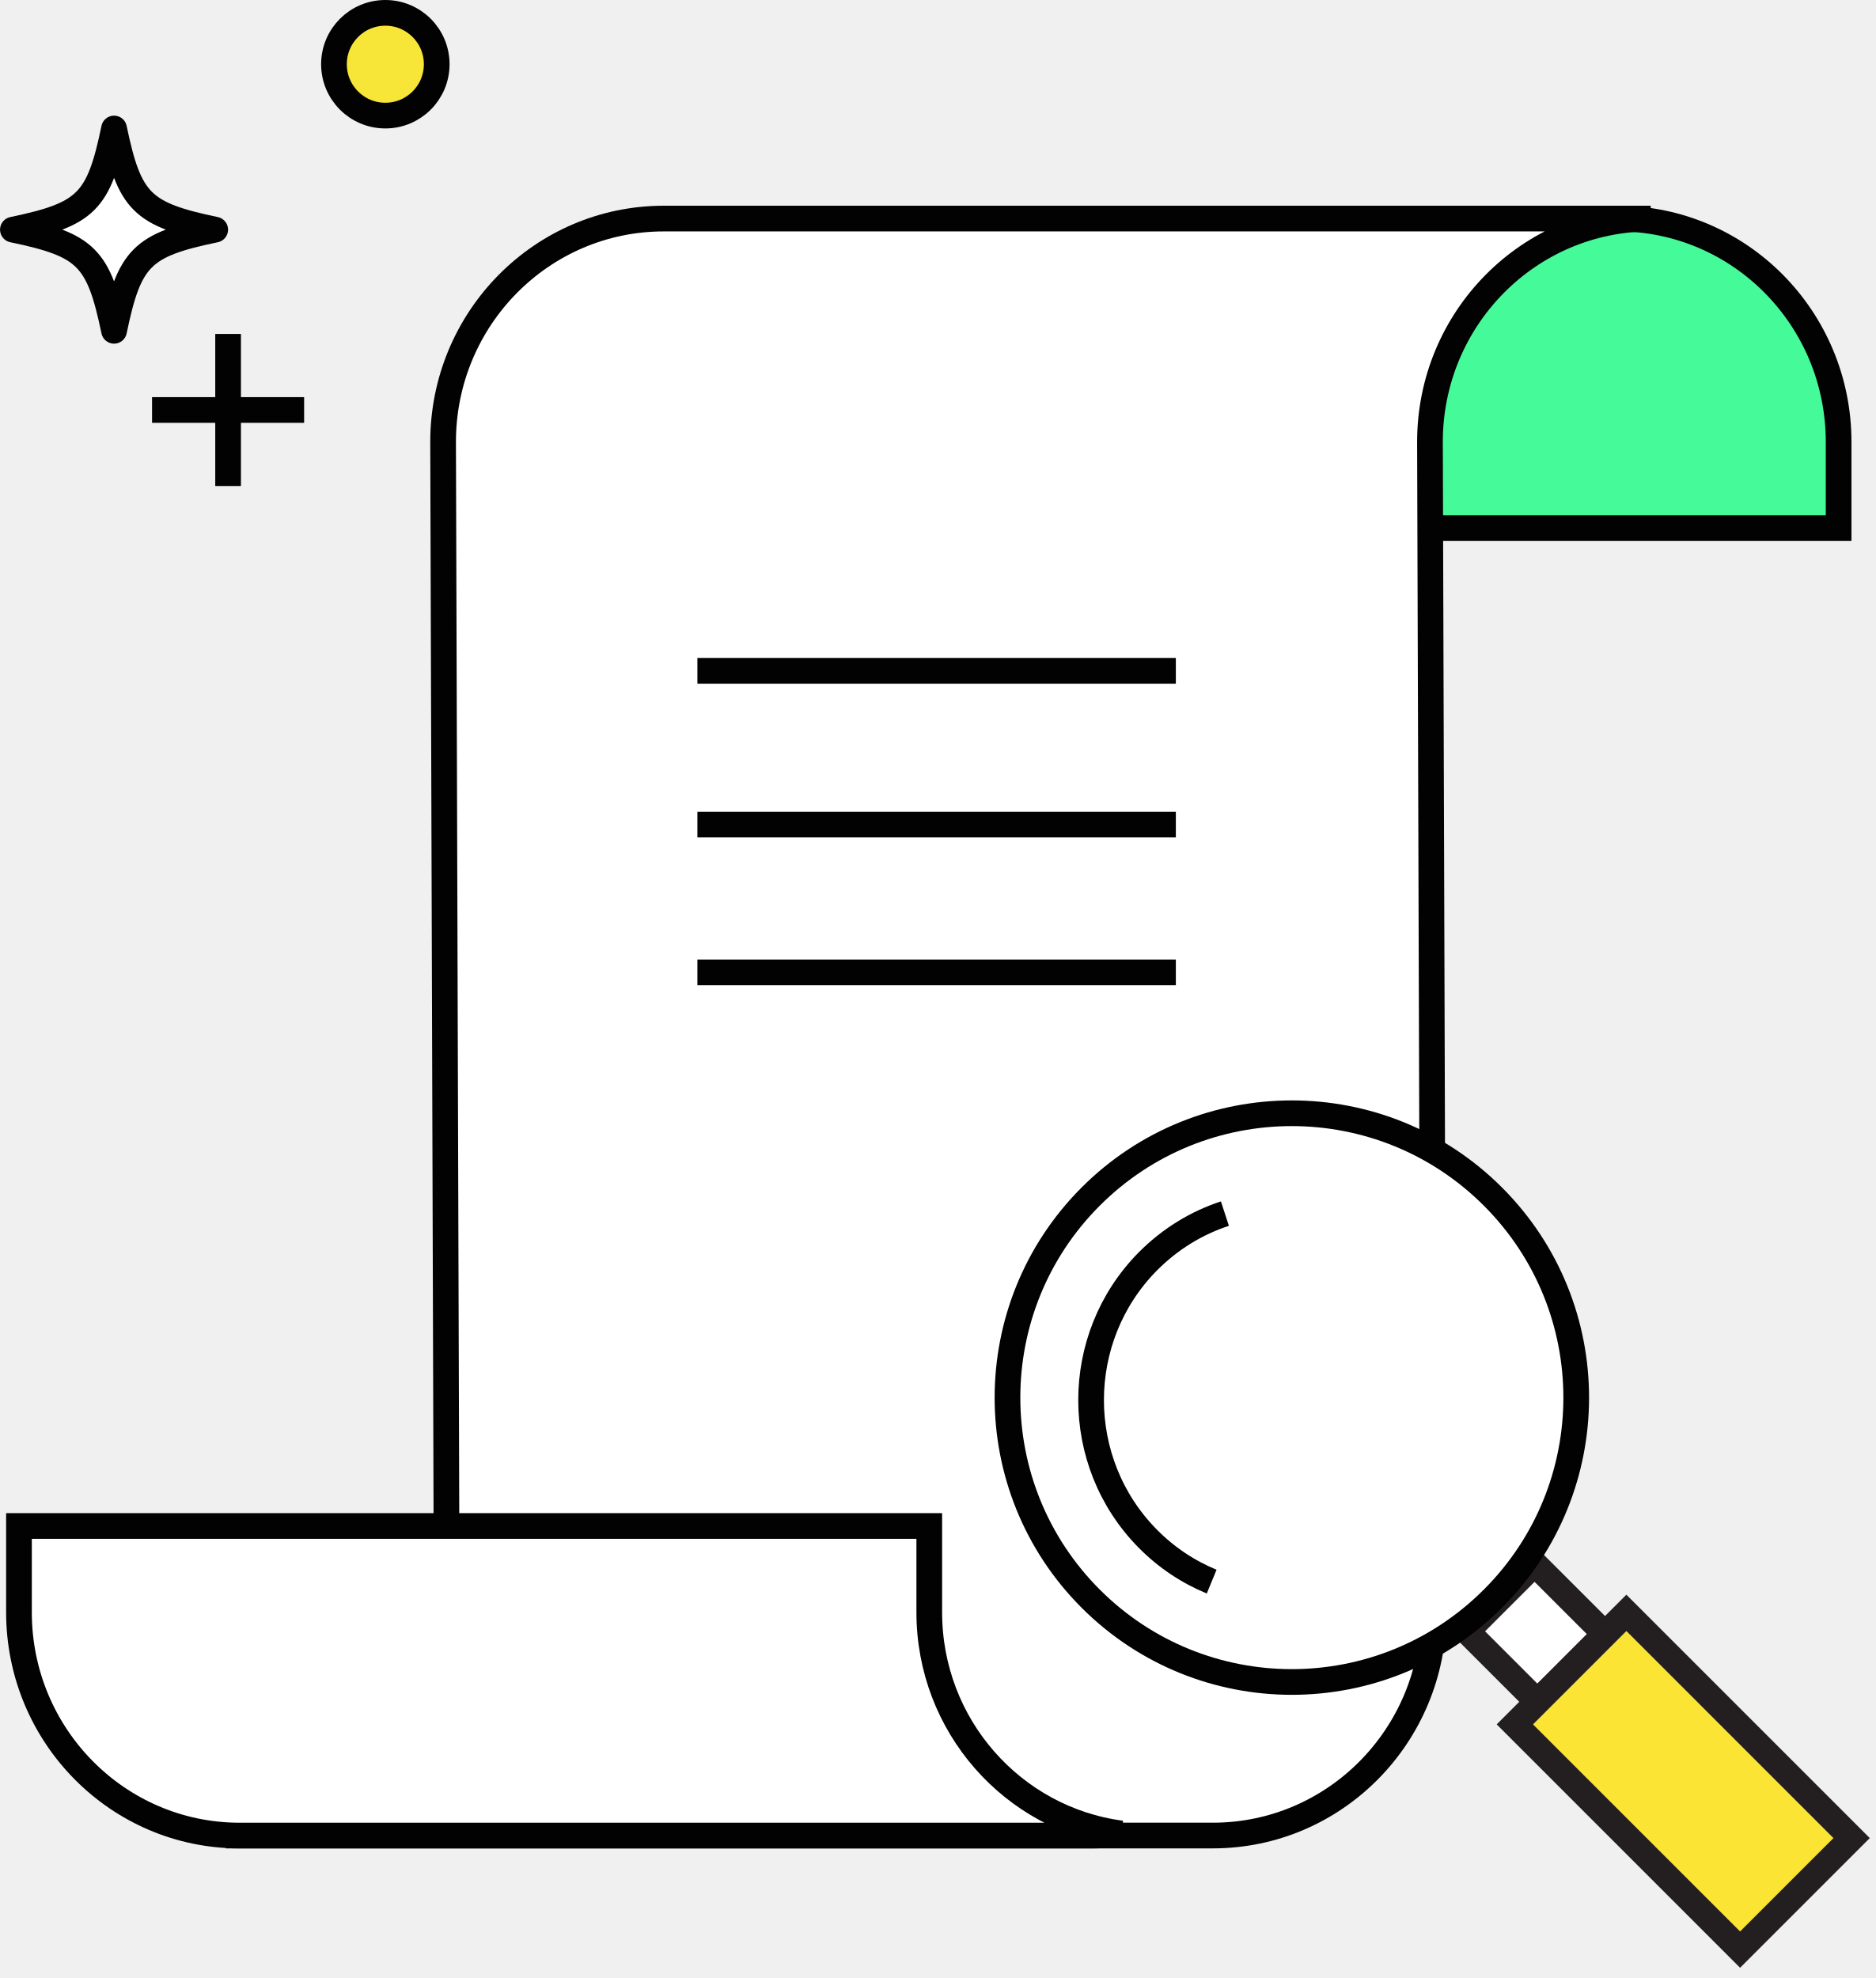
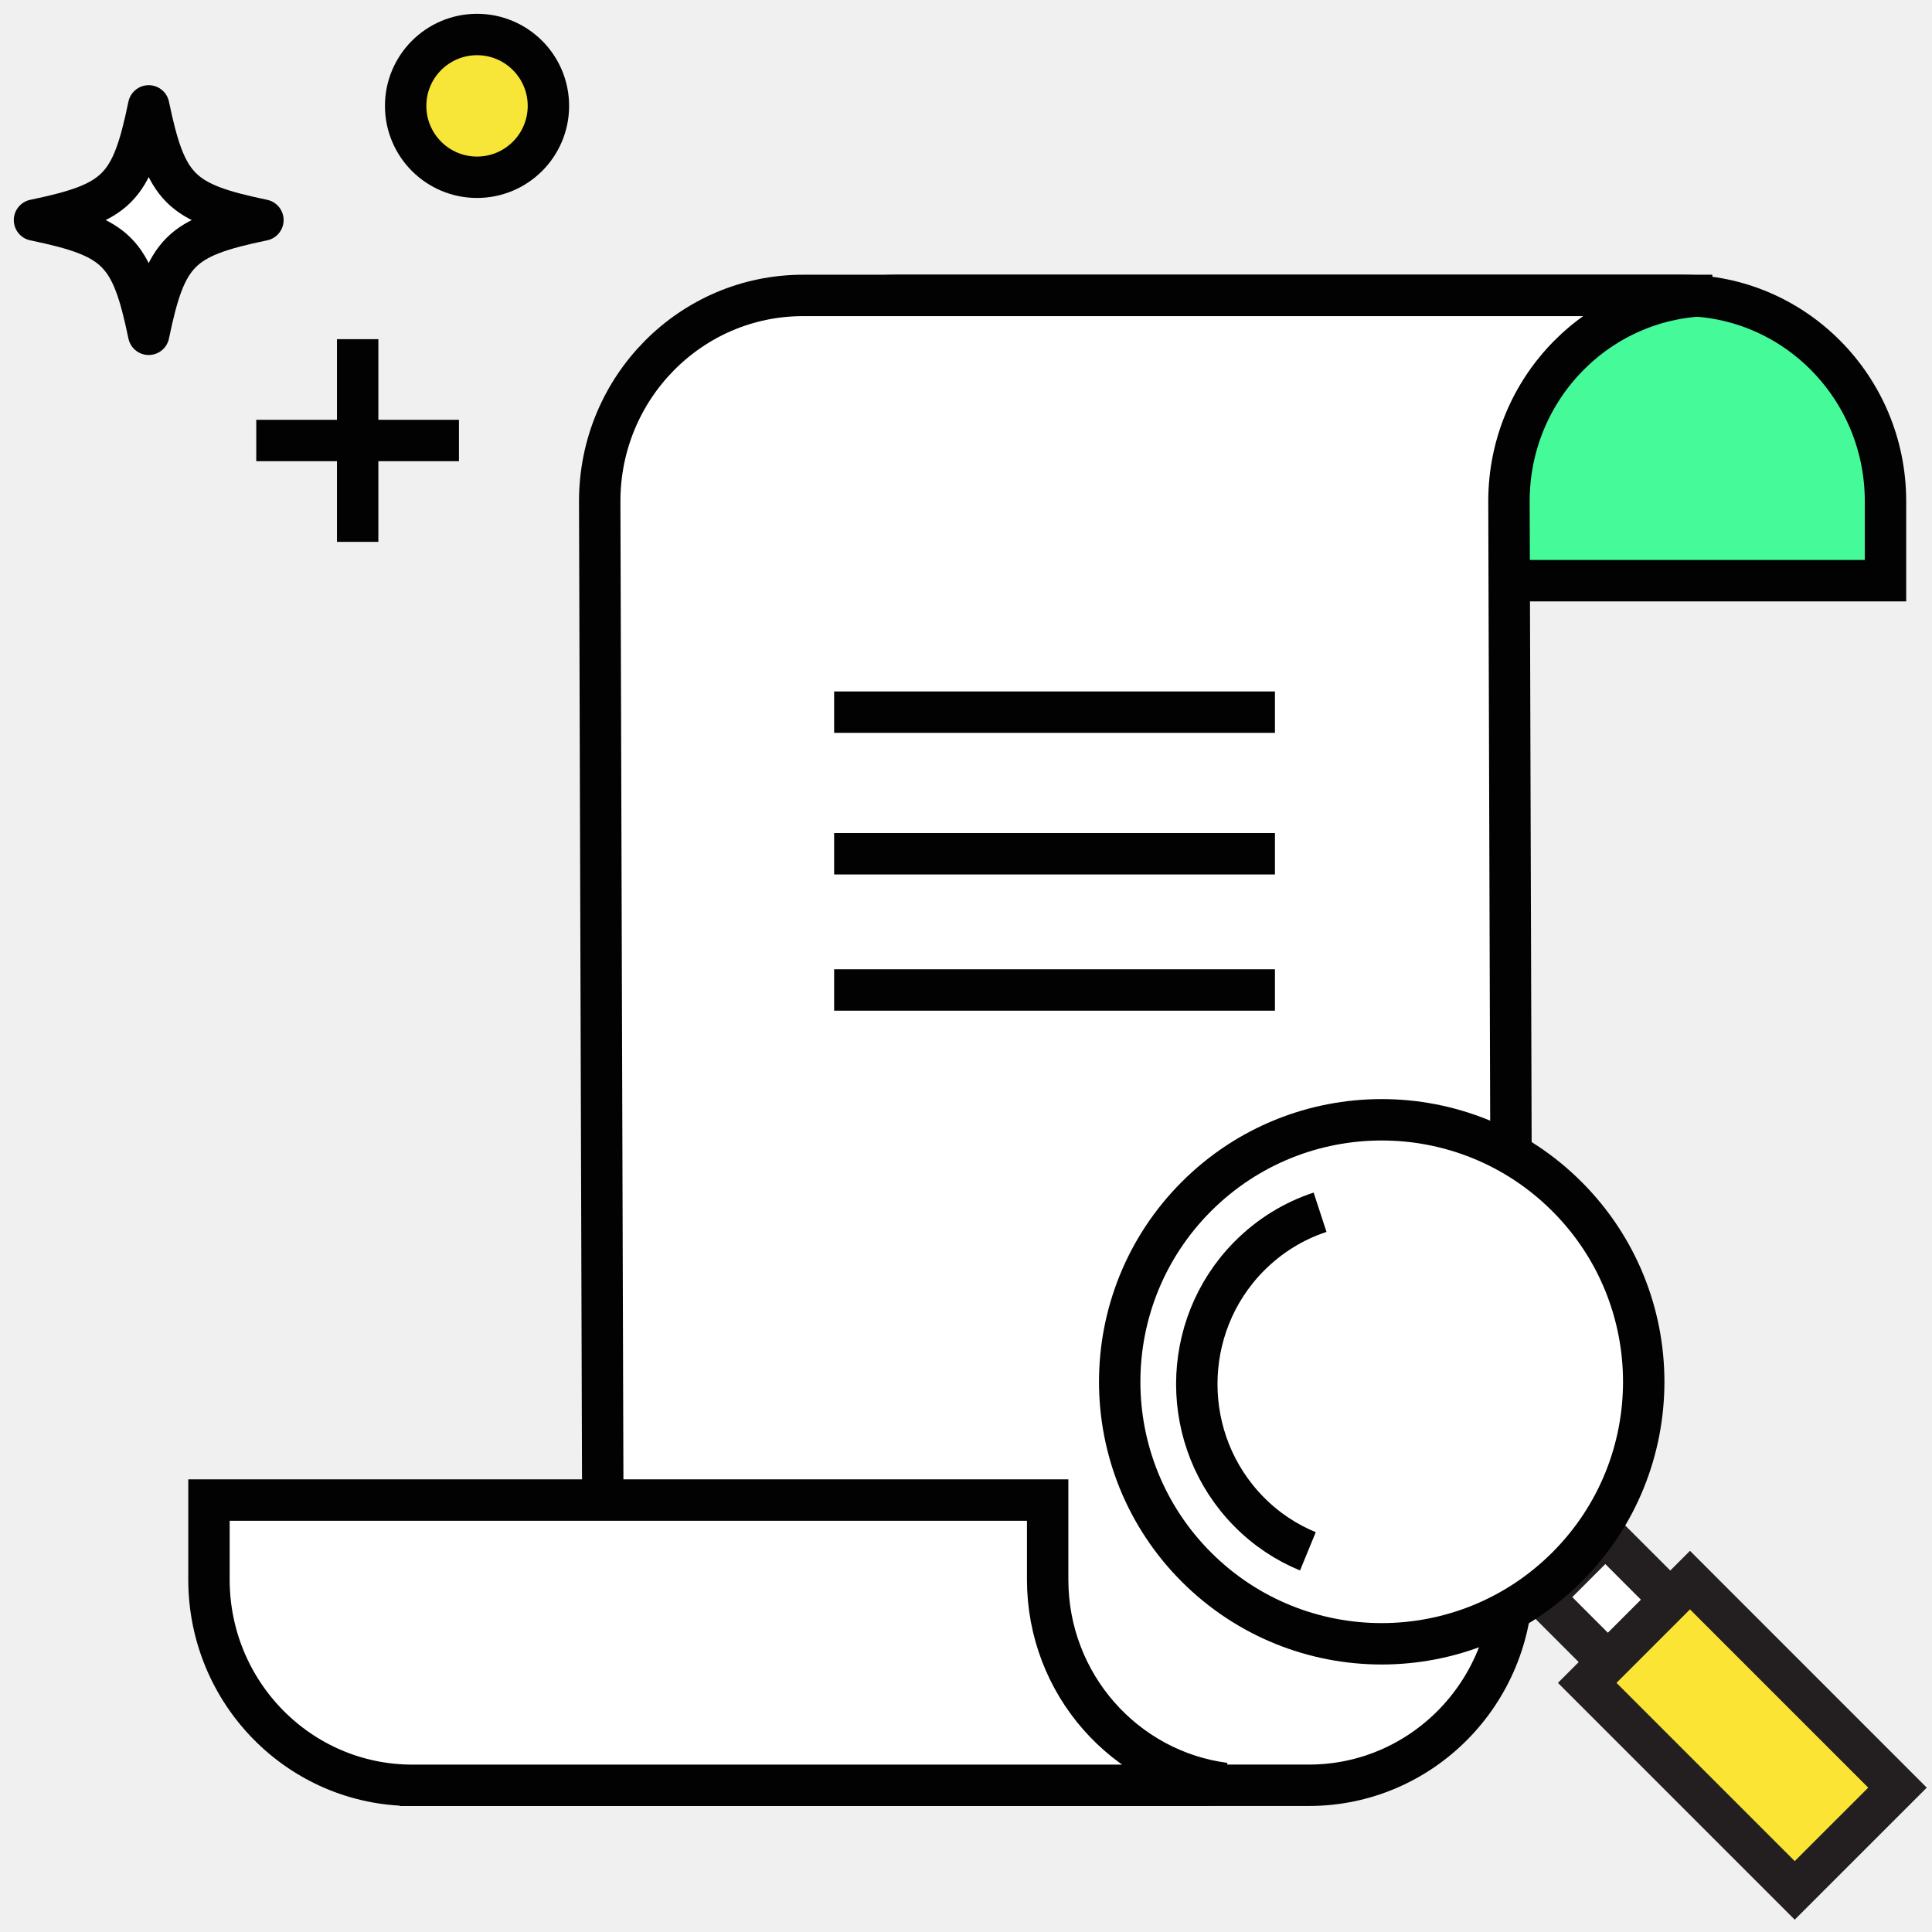
- <svg xmlns="http://www.w3.org/2000/svg" width="146" height="154" viewBox="0 0 146 154" fill="none">
-   <path d="M72.275 34.404V41.119H143.143V34.404C143.143 24.803 135.45 17.017 125.96 17.017H59.533C58.781 17.017 58.049 17.086 57.322 17.186C65.754 18.293 72.272 25.572 72.272 34.406L72.275 34.404Z" fill="#45FA98" stroke="#020202" stroke-width="2" />
-   <path d="M128.514 17.017H51.68C42.19 17.017 34.497 24.803 34.497 34.404L34.778 125.524C34.778 135.124 27.082 142.908 17.592 142.908H94.426C103.917 142.908 111.612 135.124 111.612 125.524L111.328 34.404C111.328 24.803 119.024 17.017 128.514 17.017Z" fill="white" stroke="#020202" stroke-width="2" />
-   <path d="M72.347 125.526V118.808H1.477V125.526C1.477 135.127 9.172 142.911 18.663 142.911H85.082C85.836 142.911 86.571 142.844 87.295 142.747C78.863 141.637 72.347 134.358 72.347 125.526Z" fill="white" stroke="#020202" stroke-width="2" />
-   <path d="M54.295 52.23H91.544" stroke="#020202" stroke-width="2" />
-   <path d="M54.295 64.196H91.544" stroke="#020202" stroke-width="2" />
-   <path d="M54.295 75.705H91.544" stroke="#020202" stroke-width="2" />
-   <path d="M34 5C34 7.209 32.209 9 30 9C27.791 9 26 7.209 26 5C26 2.791 27.791 1 30 1C32.209 1 34 2.791 34 5Z" fill="#F7E538" stroke="#020202" stroke-width="2" />
-   <g clip-path="url(#clip0_537_620)">
-     <path d="M16.755 17.88C11.036 19.067 10.067 20.036 8.88 25.755C7.686 20.036 6.723 19.067 1.004 17.88C6.723 16.686 7.692 15.723 8.88 10.004C10.073 15.723 11.036 16.686 16.755 17.88Z" fill="white" stroke="#020202" stroke-width="2" stroke-linecap="round" stroke-linejoin="round" />
-   </g>
-   <path d="M17.758 26V37.839" stroke="#020202" stroke-width="2" />
-   <path d="M11.838 31.92H23.677" stroke="#020202" stroke-width="2" />
-   <path d="M119.47 121.744L114.205 127.008L119.691 132.494L124.956 127.229L119.47 121.744Z" fill="white" stroke="#231F20" stroke-width="2" stroke-miterlimit="10" />
-   <path d="M116.228 93.16C124.877 101.807 124.877 115.82 116.228 124.467C107.579 133.115 93.564 133.115 84.915 124.467C76.276 115.82 76.276 101.807 84.915 93.16C93.564 84.512 107.579 84.512 116.228 93.16Z" fill="white" stroke="#020202" stroke-width="2" stroke-miterlimit="10" />
-   <path d="M94.333 123.139C92.519 122.392 90.825 121.282 89.351 119.789C83.477 113.835 83.477 104.175 89.351 98.221C91.101 96.457 93.163 95.207 95.364 94.488" stroke="#020202" stroke-width="2" stroke-miterlimit="10" />
-   <path d="M126.619 125.57L117.936 134.254L135.472 151.79L144.155 143.107L126.619 125.57Z" fill="#FCE435" stroke="#231F20" stroke-width="2" stroke-miterlimit="10" />
-   <defs>
-     <clipPath id="clip0_537_620">
-       <rect width="17.759" height="17.759" fill="white" transform="translate(0 9)" />
-     </clipPath>
-   </defs>
+ <svg xmlns="http://www.w3.org/2000/svg" width="56" height="56" viewBox="0 0 56 56" fill="none">
+   <path d="M30.342 14.527V16.831H54.652V14.527C54.652 11.234 52.013 8.563 48.757 8.563H25.971C25.713 8.563 25.462 8.587 25.213 8.621C28.105 9.001 30.341 11.498 30.341 14.528L30.342 14.527Z" fill="#45FA98" stroke="#020202" stroke-width="1.2" />
+   <path d="M49.633 8.563H23.277C20.022 8.563 17.383 11.234 17.383 14.527L17.479 45.784C17.479 49.077 14.839 51.747 11.584 51.747H37.94C41.196 51.747 43.835 49.077 43.835 45.784L43.738 14.527C43.738 11.234 46.378 8.563 49.633 8.563Z" fill="white" stroke="#020202" stroke-width="1.2" />
+   <path d="M30.367 45.785V43.48H6.057V45.785C6.057 49.078 8.696 51.748 11.952 51.748H34.736C34.994 51.748 35.246 51.725 35.495 51.692C32.602 51.312 30.367 48.815 30.367 45.785Z" fill="white" stroke="#020202" stroke-width="1.2" />
+   <path d="M24.178 20.642H36.955" stroke="#020202" stroke-width="1.2" />
+   <path d="M24.178 24.747H36.955" stroke="#020202" stroke-width="1.2" />
+   <path d="M24.178 28.695H36.955" stroke="#020202" stroke-width="1.2" />
+   <path d="M15.896 3.069C15.896 4.211 14.969 5.138 13.827 5.138C12.684 5.138 11.758 4.211 11.758 3.069C11.758 1.927 12.684 1 13.827 1C14.969 1 15.896 1.927 15.896 3.069Z" fill="#F7E538" stroke="#020202" stroke-width="1.2" />
+   <path d="M7.621 6.379C5.217 6.879 4.809 7.286 4.31 9.69C3.809 7.286 3.404 6.879 1 6.379C3.404 5.878 3.811 5.473 4.31 3.069C4.812 5.473 5.217 5.878 7.621 6.379Z" fill="white" stroke="#020202" stroke-width="1.2" stroke-linecap="round" stroke-linejoin="round" />
+   <path d="M10.367 9.831V15.706" stroke="#020202" stroke-width="1.2" />
+   <path d="M7.428 12.768H13.303" stroke="#020202" stroke-width="1.2" />
+   <path d="M46.531 44.487L44.725 46.293L46.606 48.175L48.412 46.369L46.531 44.487Z" fill="white" stroke="#231F20" stroke-width="1.2" stroke-miterlimit="10" />
+   <path d="M45.419 34.682C48.386 37.649 48.386 42.456 45.419 45.422C42.452 48.388 37.645 48.388 34.678 45.422C31.714 42.456 31.714 37.649 34.678 34.682C37.645 31.716 42.452 31.716 45.419 34.682Z" fill="white" stroke="#020202" stroke-width="1.2" stroke-miterlimit="10" />
+   <path d="M37.91 44.966C37.287 44.71 36.706 44.329 36.201 43.817C34.186 41.774 34.186 38.461 36.201 36.419C36.801 35.813 37.508 35.385 38.263 35.138" stroke="#020202" stroke-width="1.2" stroke-miterlimit="10" />
+   <path d="M48.985 45.8L46.006 48.779L52.021 54.794L55 51.816L48.985 45.8Z" fill="#FCE435" stroke="#231F20" stroke-width="1.2" stroke-miterlimit="10" />
</svg>
